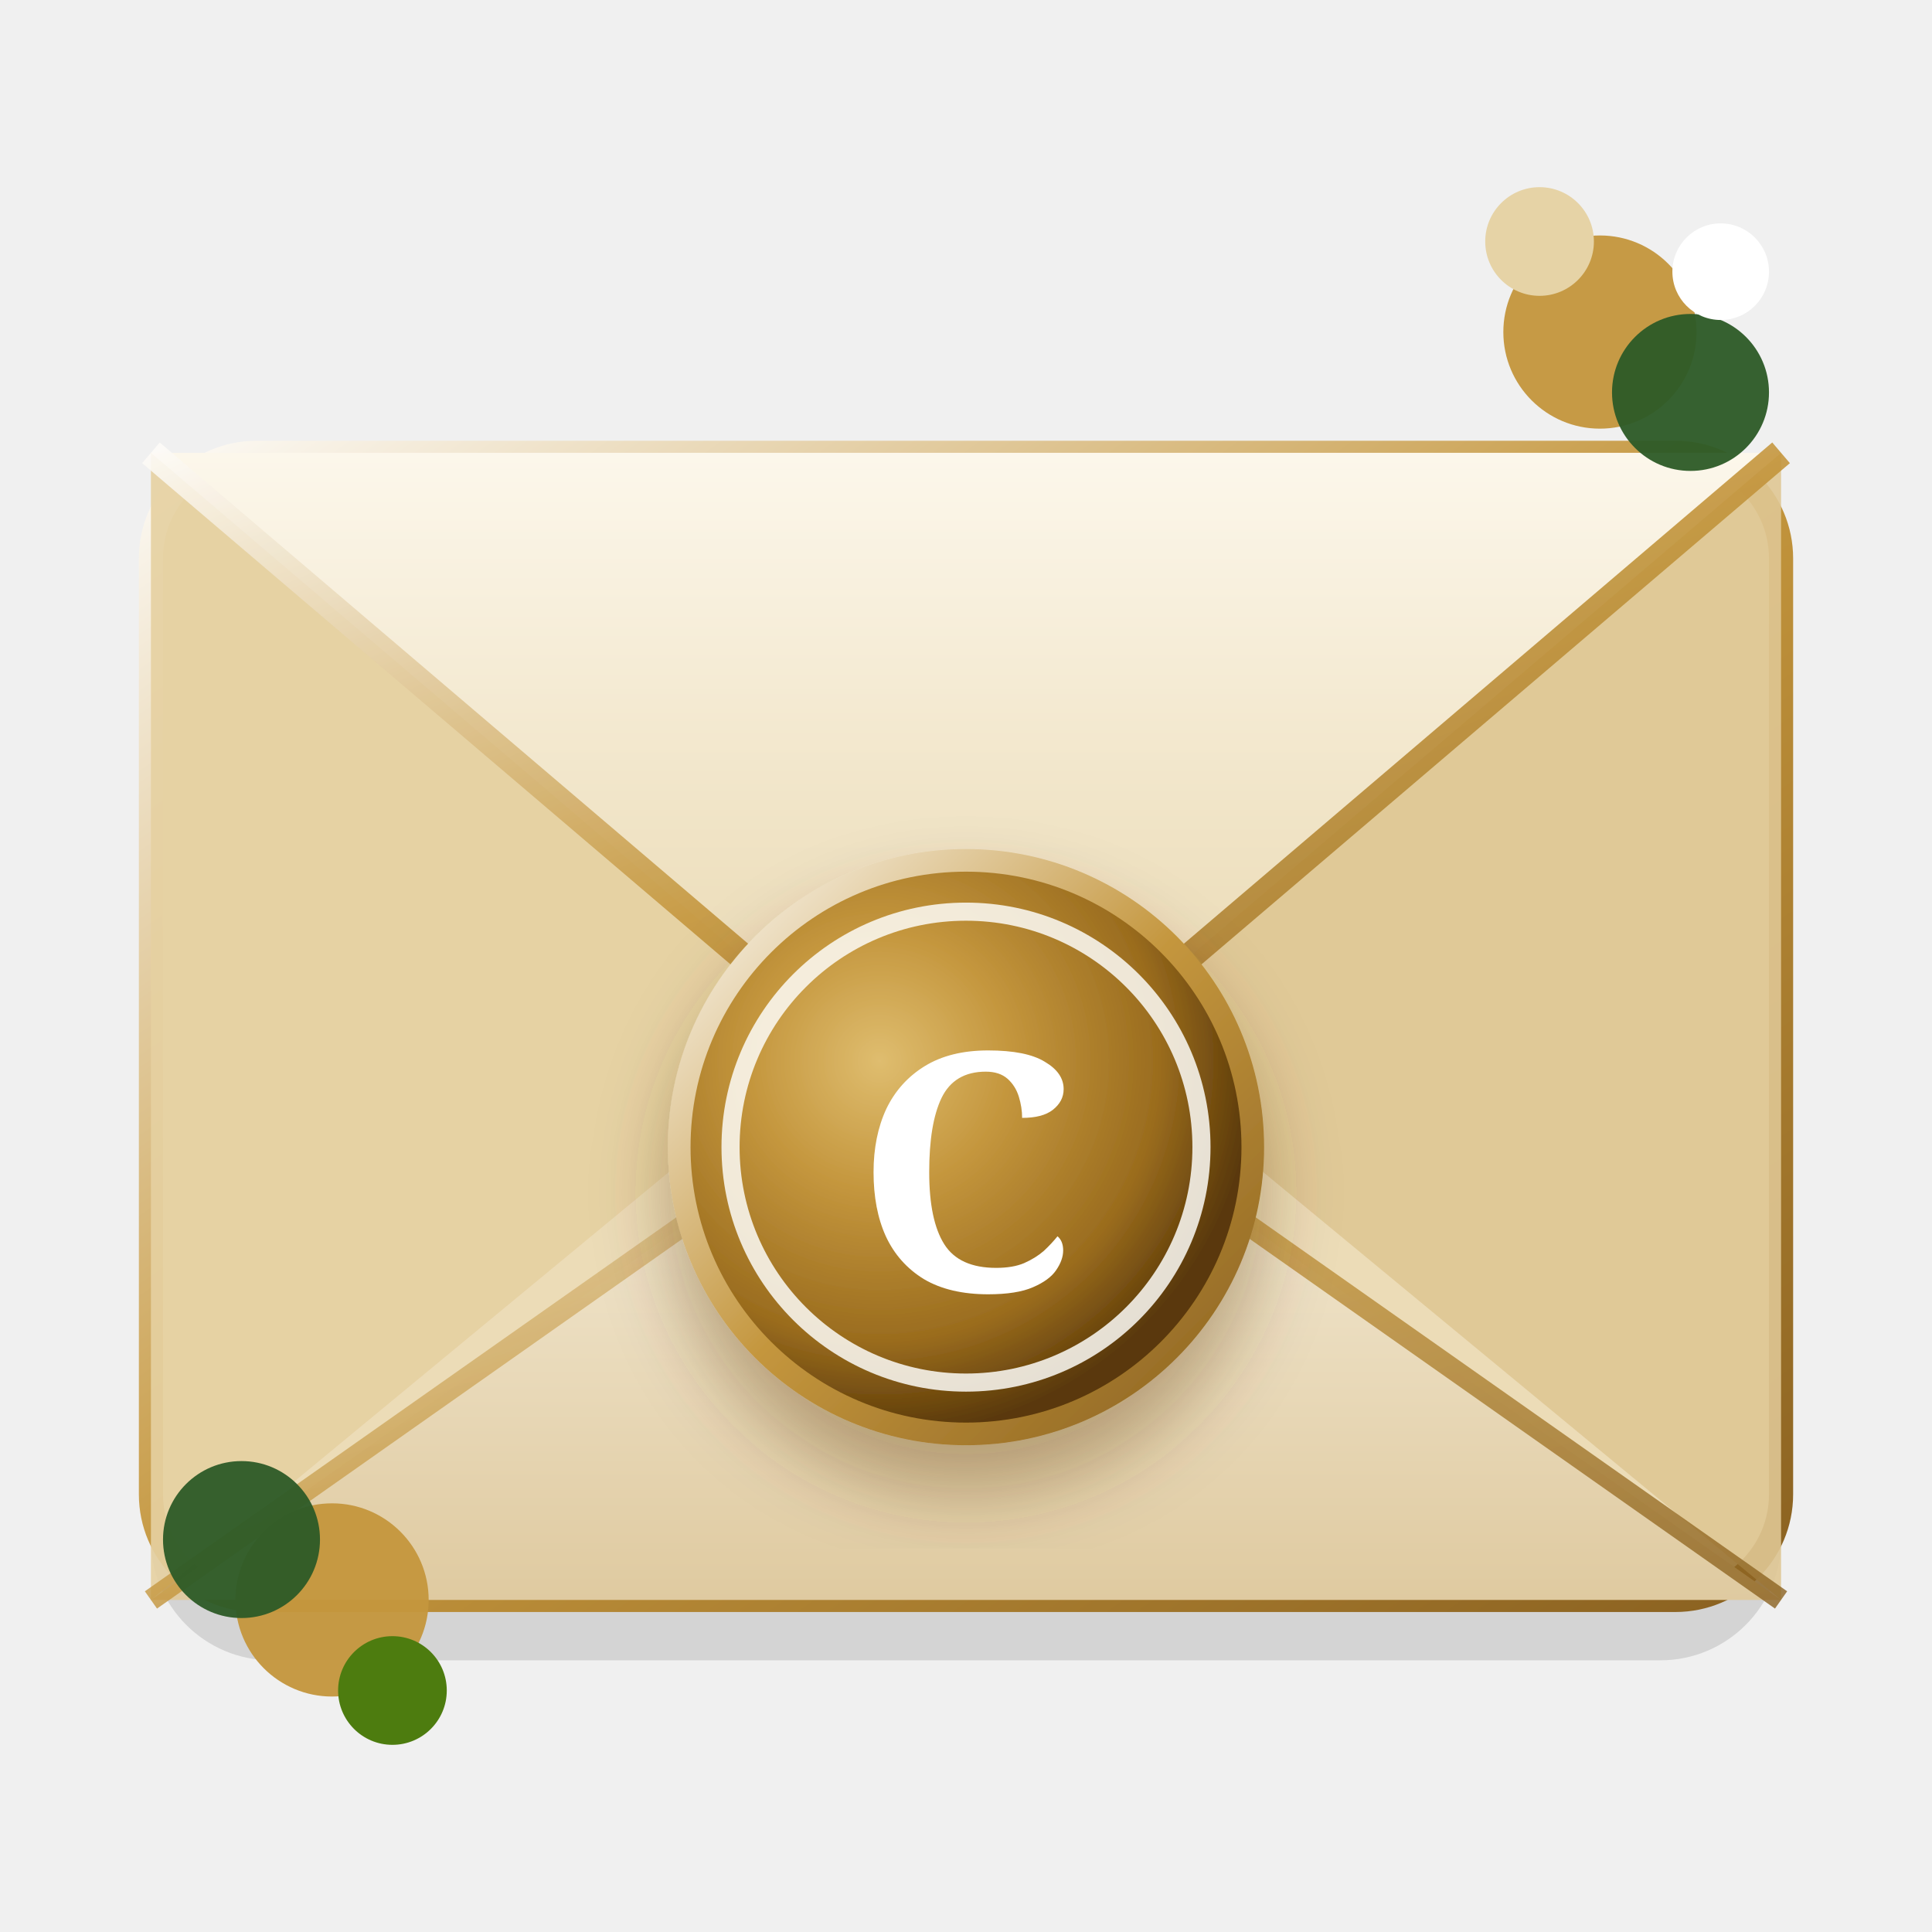
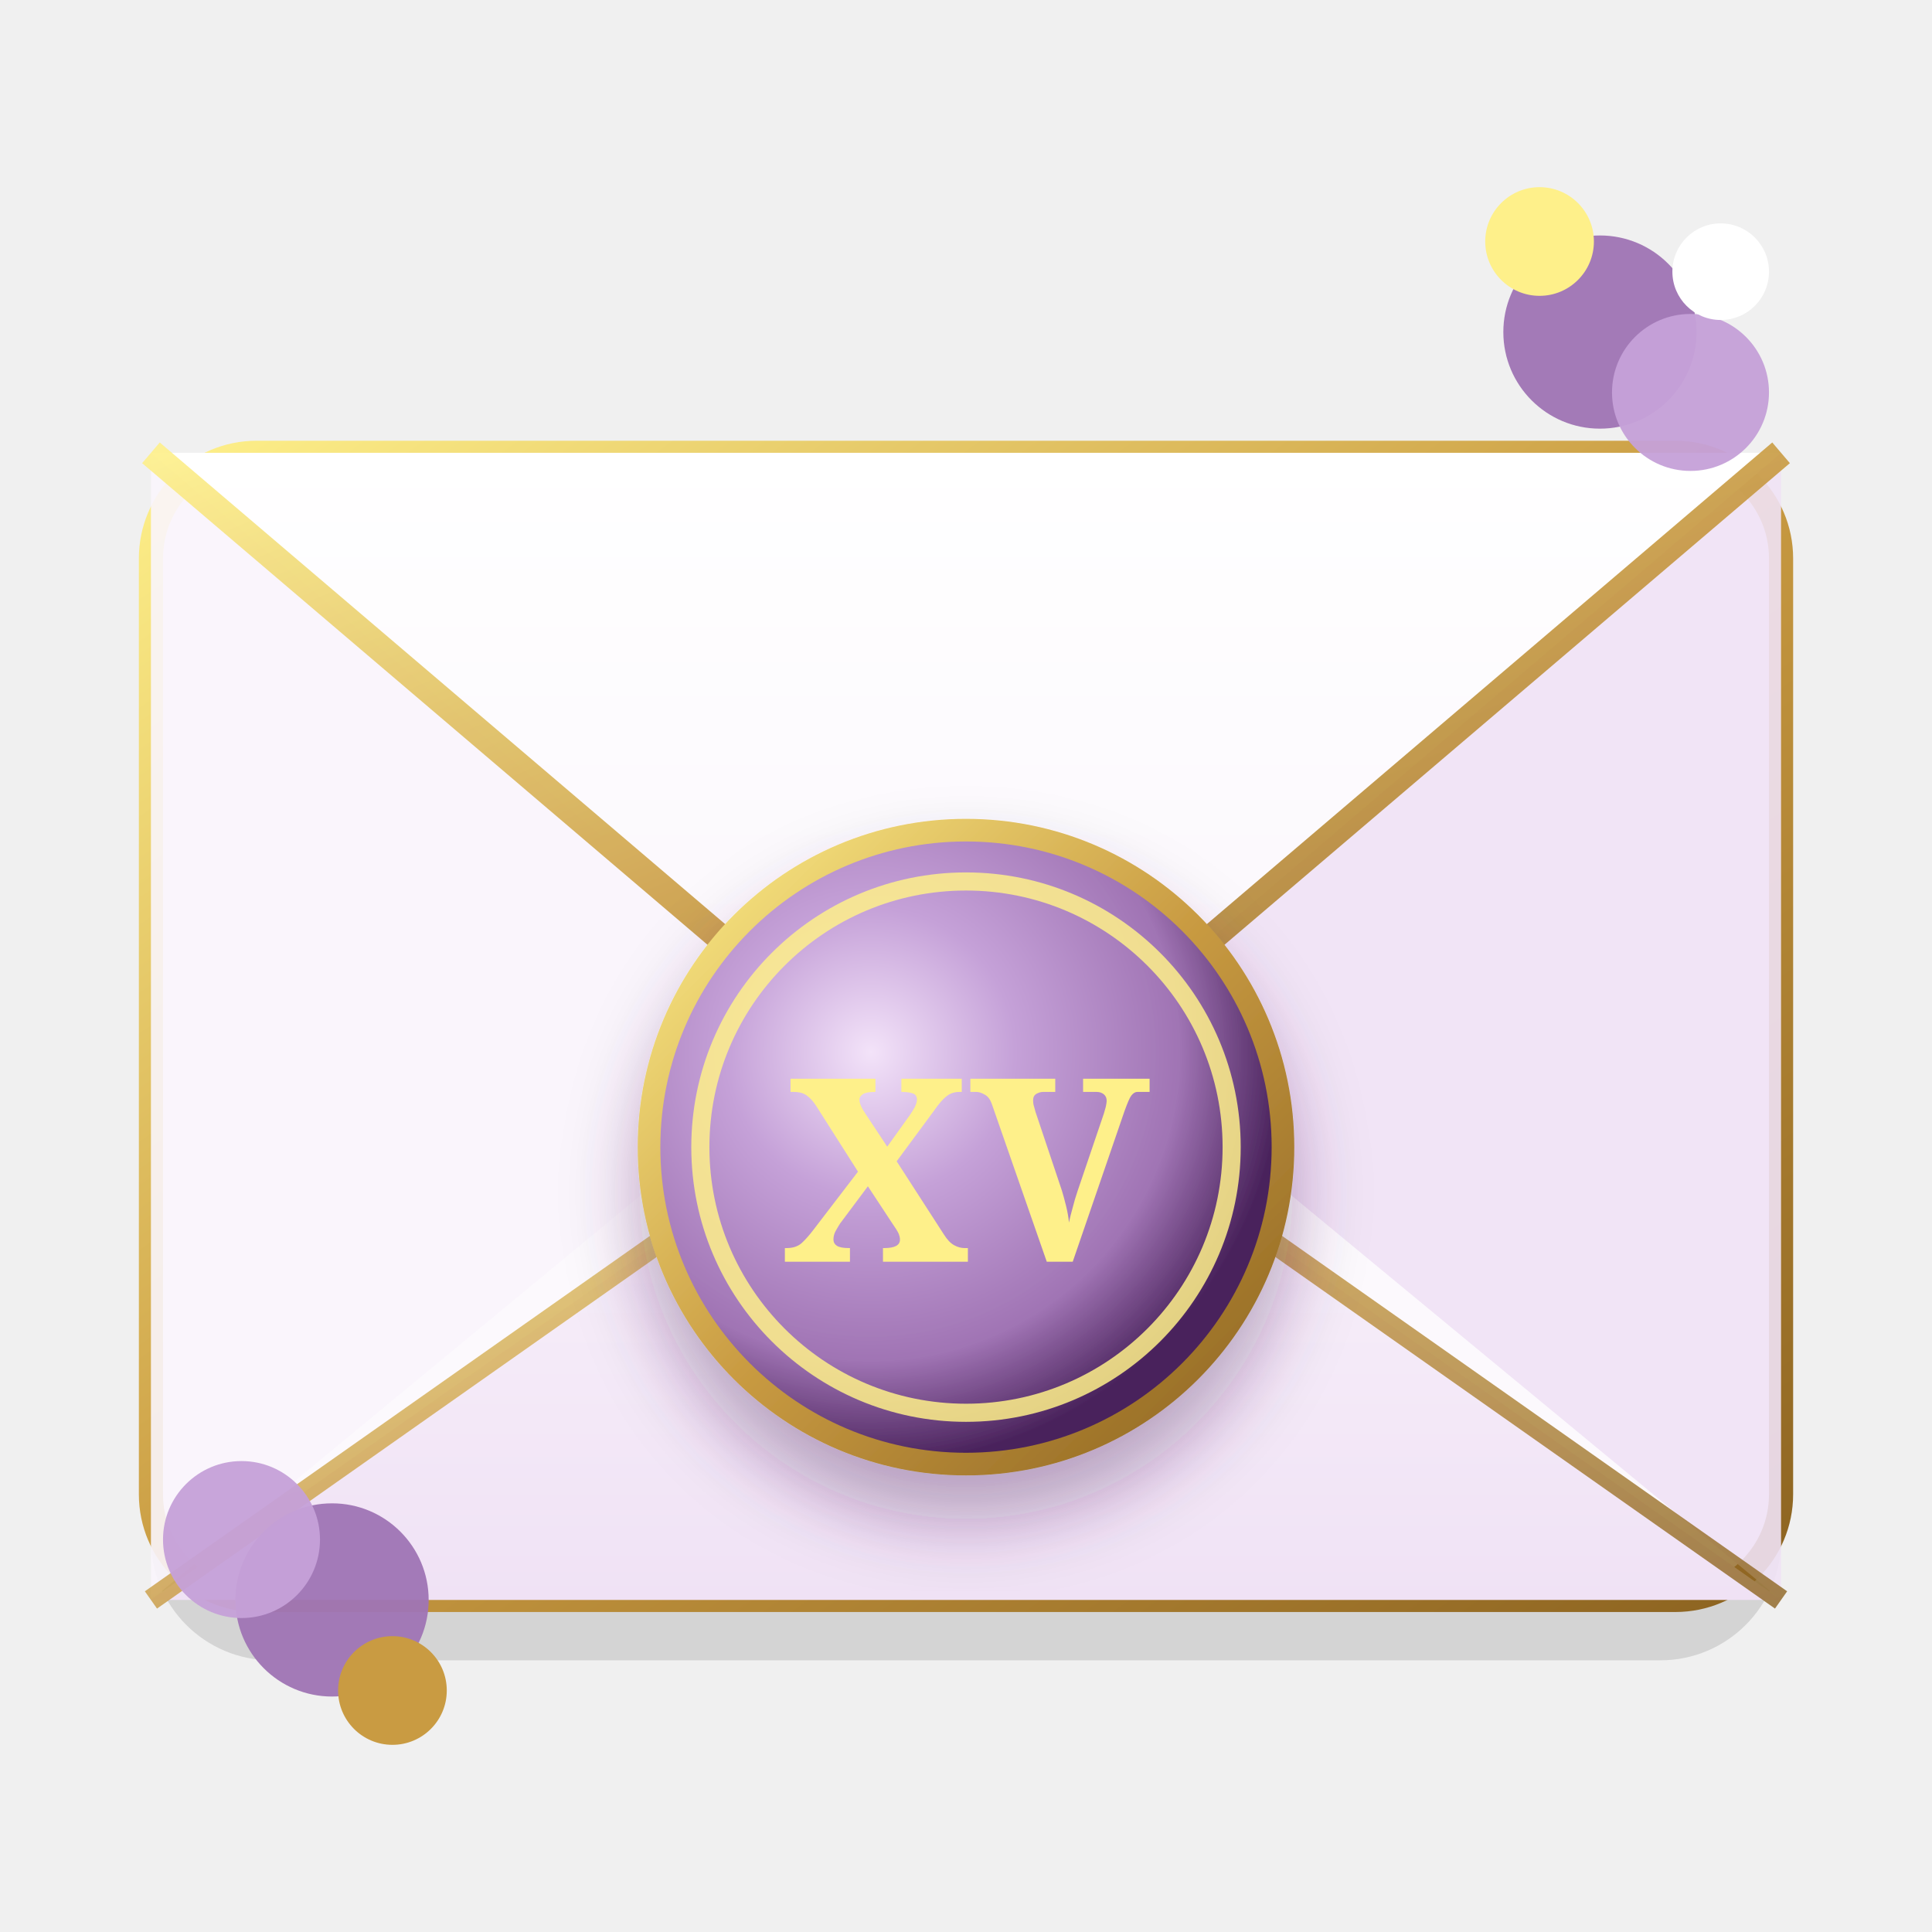
<svg xmlns="http://www.w3.org/2000/svg" viewBox="0 0 64 64" width="64" height="64">
  <defs>
-     <linearGradient id="creamFlap" x1="0" y1="0" x2="0" y2="1">
-       <stop offset="0%" stop-color="#fcf7eb" />
-       <stop offset="100%" stop-color="#e6d3a6" />
+     <linearGradient id="purpleFlap" x1="0" y1="0" x2="0" y2="1">
+       <stop offset="0%" stop-color="#ffffff" />
+       <stop offset="100%" stop-color="#faf5fc" />
    </linearGradient>
-     <linearGradient id="creamPocket" x1="0" y1="0" x2="0" y2="1">
-       <stop offset="0%" stop-color="#f8f1e0" />
-       <stop offset="100%" stop-color="#dfcaa0" />
+     <linearGradient id="purplePocket" x1="0" y1="0" x2="0" y2="1">
+       <stop offset="0%" stop-color="#faf5fc" />
+       <stop offset="100%" stop-color="#f0e2f5" />
    </linearGradient>
-     <radialGradient id="sealHoneyGold" cx="35%" cy="35%" r="65%">
-       <stop offset="0%" stop-color="#dfbd6f" />
-       <stop offset="35%" stop-color="#c4963d" />
-       <stop offset="75%" stop-color="#9a6c1e" />
-       <stop offset="100%" stop-color="#5a3908" />
+     <radialGradient id="sealPurpleGold" cx="35%" cy="35%" r="65%">
+       <stop offset="0%" stop-color="#f3e3f9" />
+       <stop offset="35%" stop-color="#c5a1d8" />
+       <stop offset="75%" stop-color="#a074b4" />
+       <stop offset="100%" stop-color="#4a235c" />
    </radialGradient>
    <linearGradient id="goldTrim" x1="0" y1="0" x2="1" y2="1">
-       <stop offset="0%" stop-color="#fdfbf7" />
-       <stop offset="50%" stop-color="#c4963d" />
-       <stop offset="100%" stop-color="#8a6120" />
+       <stop offset="0%" stop-color="#fef08a" />
+       <stop offset="50%" stop-color="#c99b42" />
+       <stop offset="100%" stop-color="#8c6320" />
    </linearGradient>
    <filter id="sealShadow" x="-20%" y="-20%" width="140%" height="140%">
-       <feDropShadow dx="0" dy="1.5" stdDeviation="1.2" flood-color="#5a3908" flood-opacity="0.35" />
+       <feDropShadow dx="0" dy="1.5" stdDeviation="1.2" flood-color="#4a235c" flood-opacity="0.35" />
    </filter>
  </defs>
  <rect x="5" y="15" width="54" height="38" rx="4" fill="#000000" opacity="0.12" transform="translate(0, 2)" />
-   <rect x="5" y="15" width="54" height="38" rx="3.5" fill="#ecdcb7" stroke="url(#goldTrim)" stroke-width="0.8" />
-   <polygon points="5,15 5,53 28,34" fill="#e6d0a1" opacity="0.9" />
-   <polygon points="59,15 59,53 36,34" fill="#dfc794" opacity="0.9" />
-   <polygon points="5,53 59,53 32,34" fill="url(#creamPocket)" />
+   <rect x="5" y="15" width="54" height="38" rx="3.5" fill="#fcf9fd" stroke="url(#goldTrim)" stroke-width="0.8" />
+   <polygon points="5,15 5,53 28,34" fill="#faf5fc" opacity="0.9" />
+   <polygon points="59,15 59,53 36,34" fill="#f0e2f5" opacity="0.9" />
+   <polygon points="5,53 59,53 32,34" fill="url(#purplePocket)" />
  <path d="M5 53 L32 34 L59 53" fill="none" stroke="url(#goldTrim)" stroke-width="0.7" opacity="0.8" />
-   <polygon points="5,15 59,15 32,38" fill="url(#creamFlap)" />
+   <polygon points="5,15 59,15 32,38" fill="url(#purpleFlap)" />
  <path d="M5 15 L32 38 L59 15" fill="none" stroke="url(#goldTrim)" stroke-width="0.9" opacity="0.9" />
-   <circle cx="53" cy="11" r="3.2" fill="#c4963d" opacity="0.95" />
-   <circle cx="56" cy="13" r="2.6" fill="#2d5a27" opacity="0.95" />
-   <circle cx="51" cy="8" r="1.8" fill="#e6d3a6" />
+   <circle cx="53" cy="11" r="3.2" fill="#a074b4" opacity="0.95" />
+   <circle cx="56" cy="13" r="2.6" fill="#c5a1d8" opacity="0.95" />
+   <circle cx="51" cy="8" r="1.8" fill="#fef08a" />
  <circle cx="57" cy="9" r="1.6" fill="#ffffff" />
-   <circle cx="11" cy="53" r="3.2" fill="#c4963d" opacity="0.95" />
-   <circle cx="8" cy="51" r="2.6" fill="#2d5a27" opacity="0.95" />
-   <circle cx="13" cy="56" r="1.8" fill="#4d7c0f" />
+   <circle cx="11" cy="53" r="3.2" fill="#a074b4" opacity="0.95" />
+   <circle cx="8" cy="51" r="2.6" fill="#c5a1d8" opacity="0.95" />
+   <circle cx="13" cy="56" r="1.8" fill="#c99b42" />
  <g filter="url(#sealShadow)">
-     <circle cx="32" cy="38" r="9.5" fill="url(#sealHoneyGold)" stroke="url(#goldTrim)" stroke-width="0.75" />
-     <circle cx="32" cy="38" r="7.8" fill="none" stroke="#fdfbf7" stroke-width="0.6" opacity="0.85" />
-     <text x="32" y="38.5" font-family="'Alex Brush', 'Playfair Display', Georgia, serif" font-size="11" font-weight="bold" fill="#ffffff" text-anchor="middle" dominant-baseline="central">C</text>
+     <circle cx="32" cy="38" r="10.5" fill="url(#sealPurpleGold)" stroke="url(#goldTrim)" stroke-width="0.75" />
+     <circle cx="32" cy="38" r="8.8" fill="none" stroke="#fef08a" stroke-width="0.6" opacity="0.85" />
+     <text x="32" y="38.5" font-family="'Alex Brush', 'Playfair Display', Georgia, serif" font-size="8.5" font-weight="bold" fill="#fef08a" text-anchor="middle" dominant-baseline="central">XV</text>
  </g>
</svg>
